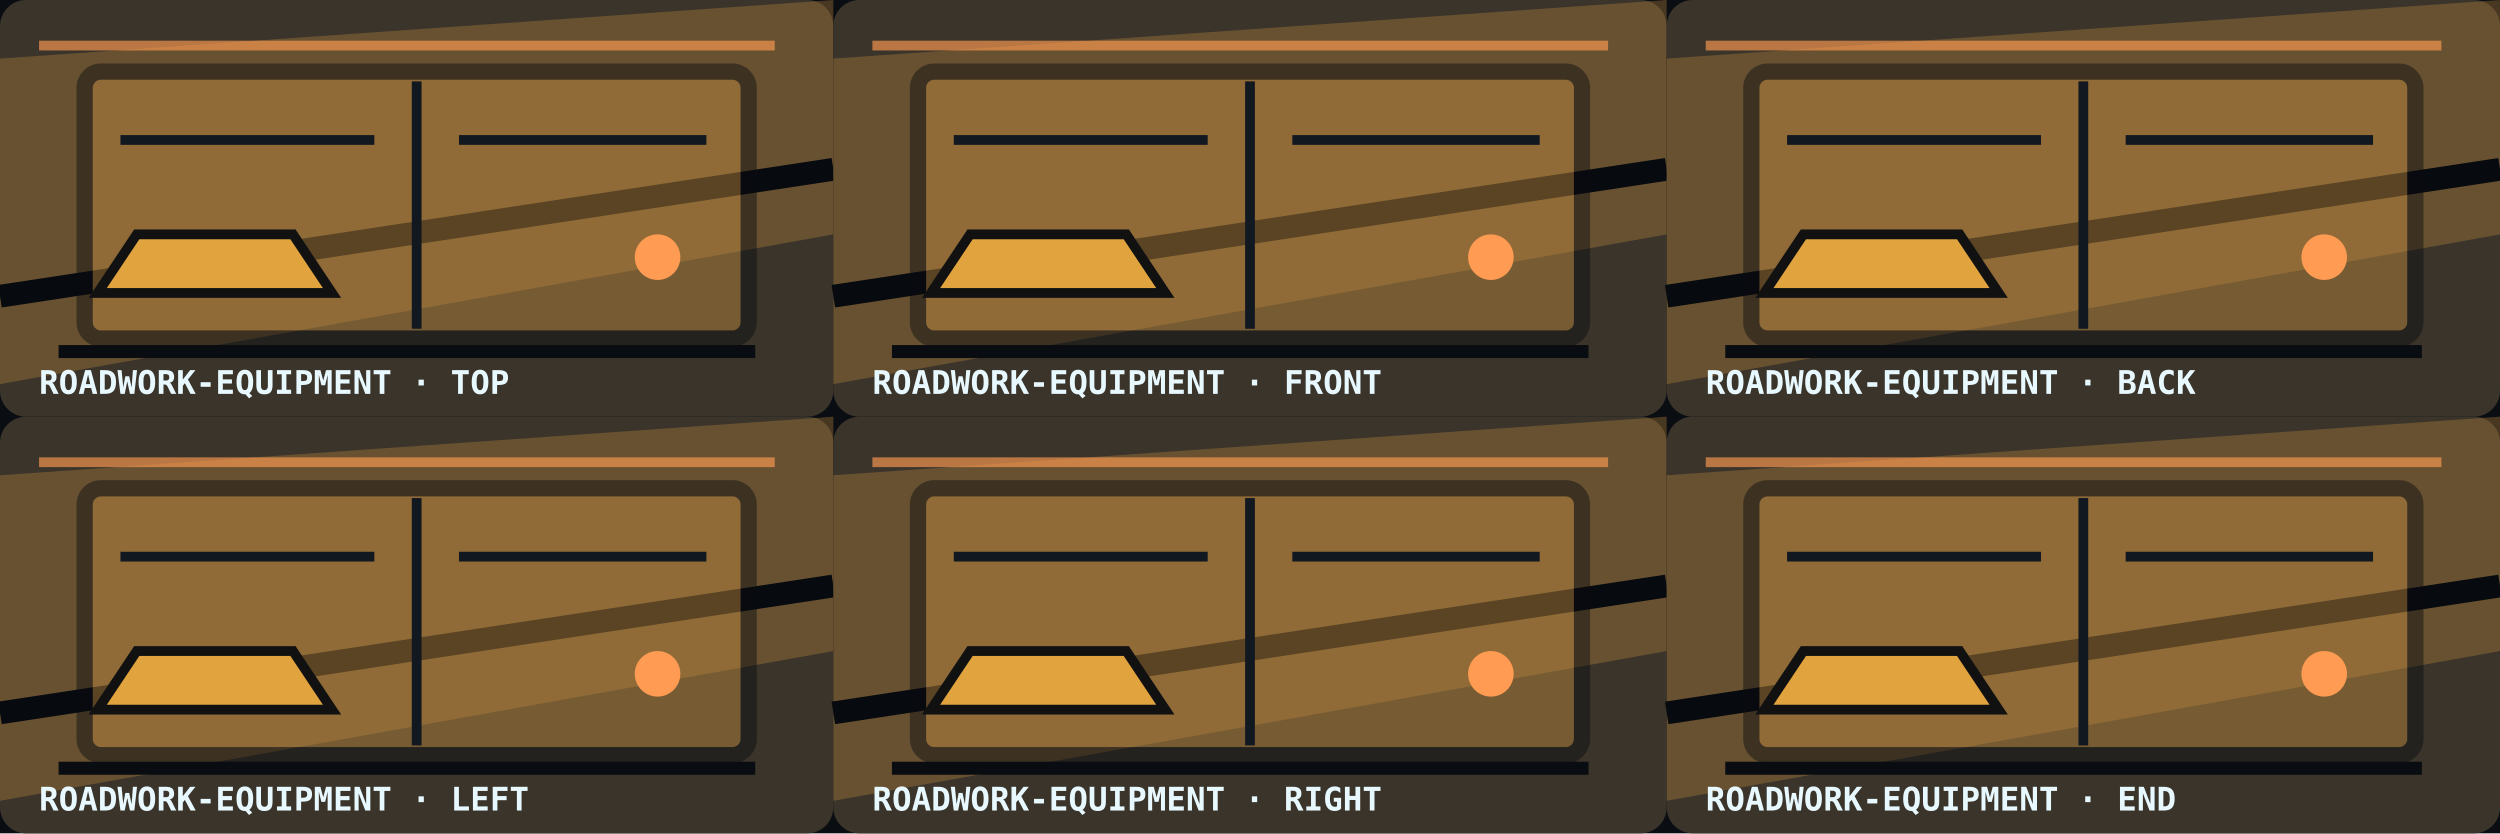
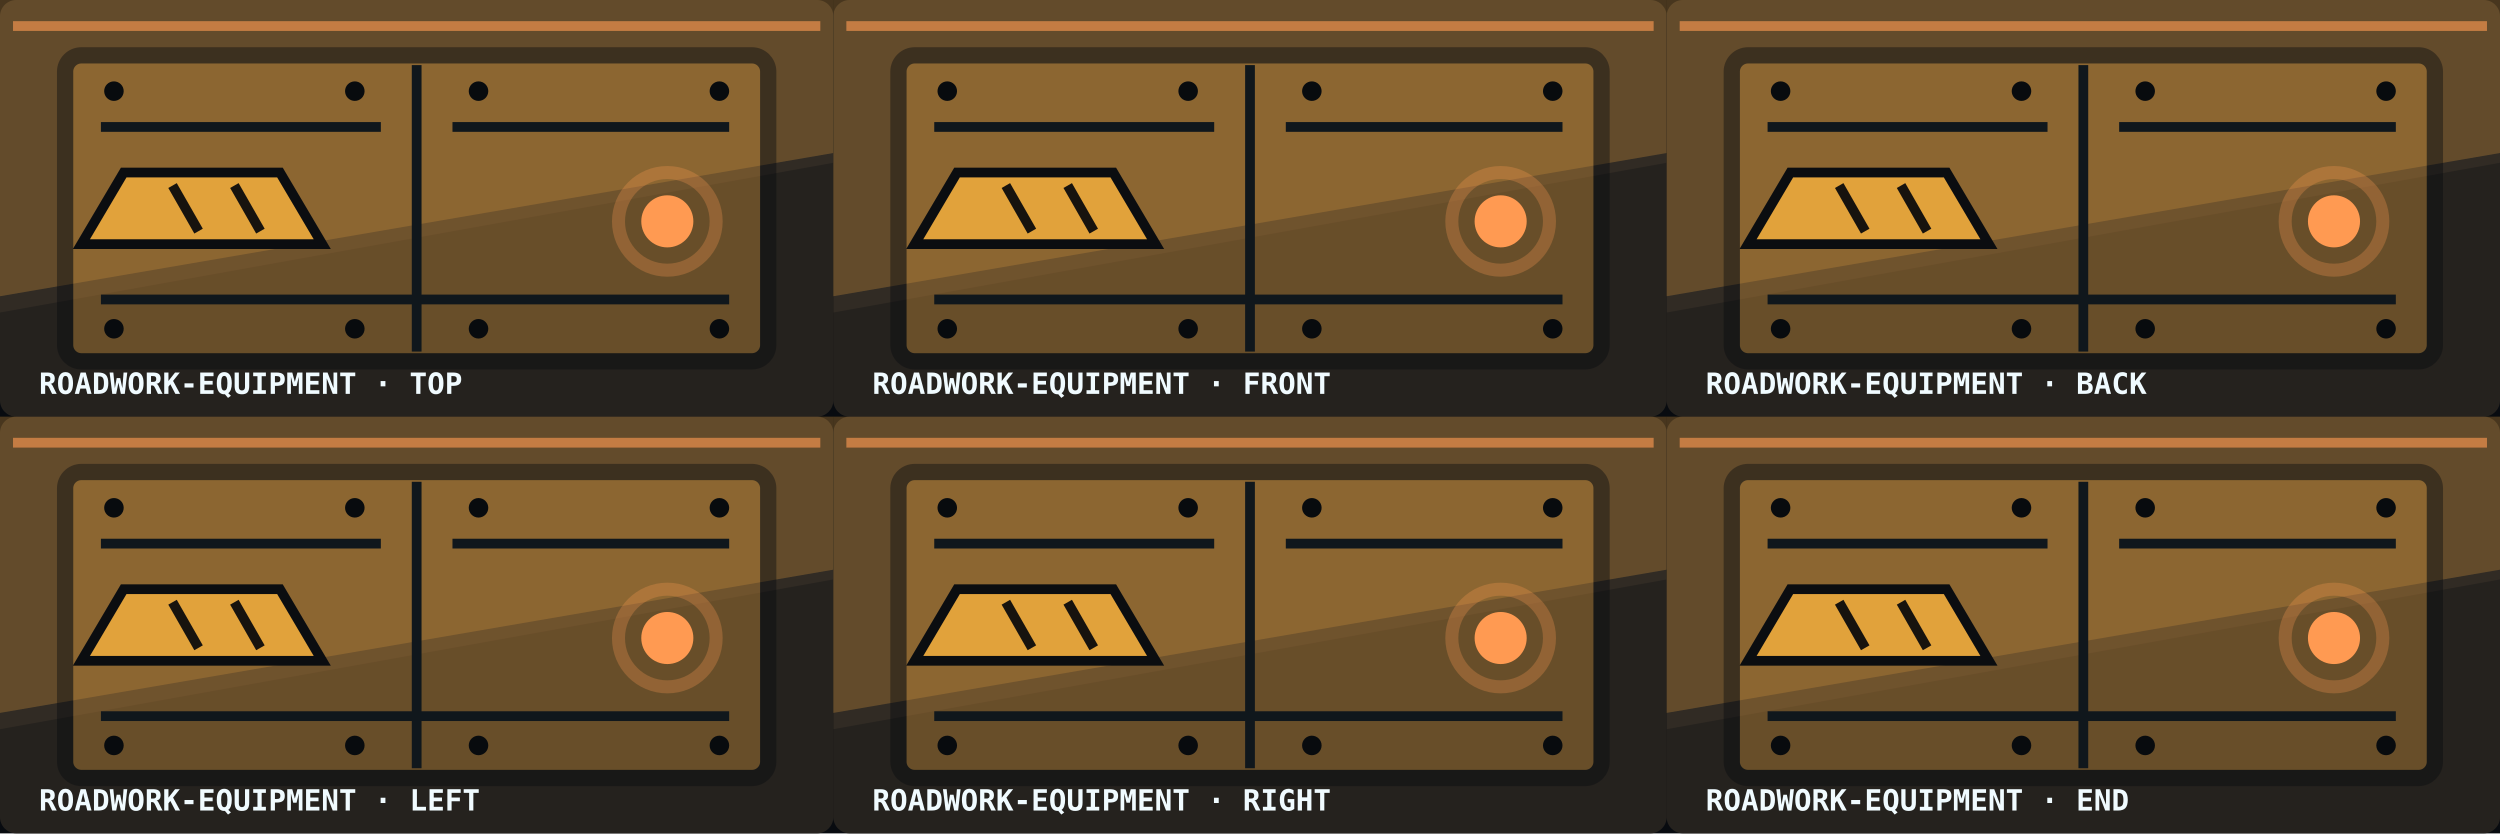
<svg xmlns="http://www.w3.org/2000/svg" width="768" height="256" viewBox="0 0 768 256">
-   <rect width="768" height="256" fill="#0a0d12" />
+   <rect width="768" height="256" fill="#080b10" />
  <g transform="translate(0 0)">
-     <rect width="256" height="128" rx="8" fill="#3a342a" />
-     <path d="M0 18 L256 0 L256 72 L0 118Z" fill="#c08b3e" opacity=".34" />
-     <path d="M0 91 L256 52" stroke="#070a0e" stroke-width="7" />
-     <path d="M12 14 L238 14" stroke="#ff9b52" stroke-width="3" opacity=".65" />
-     <path d="M18 108 L232 108" stroke="#090c10" stroke-width="4" />
-     <rect x="26" y="22" width="204" height="82" rx="5" fill="#c08b3e" opacity=".45" stroke="#090c10" stroke-width="5" />
-     <path d="M128 25v76M37 43h78m26 0h76" stroke="#111820" stroke-width="3" />
-     <path d="M42 72h48l12 18H30Z" fill="#e0a33e" stroke="#111" stroke-width="3" />
-     <circle cx="202" cy="79" r="7" fill="#ff9b52" />
-     <text x="12" y="121" fill="#e8f8ff" font-family="monospace" font-size="10" font-weight="700">ROADWORK-EQUIPMENT · TOP</text>
+     <rect width="256" height="128" rx="5" fill="#312b24" />
+     <path d="M0 0H256V47L0 91Z" fill="#c58b39" opacity=".34" />
+     <path d="M0 96L256 50V128H0Z" fill="#070a0e" opacity=".28" />
+     <path d="M4 8L252 8" stroke="#ff9a52" stroke-width="3" opacity=".62" />
+     <rect x="20" y="17" width="216" height="94" rx="5" fill="#c58b39" opacity=".42" stroke="#070a0e" stroke-width="5" />
+     <path d="M128 20v88M31 39h86m22 0h85M31 92h193" stroke="#10171c" stroke-width="3" />
+     <g fill="#080b0e">
+       <circle cx="35" cy="28" r="3" />
+       <circle cx="35" cy="101" r="3" />
+       <circle cx="109" cy="28" r="3" />
+       <circle cx="109" cy="101" r="3" />
+       <circle cx="147" cy="28" r="3" />
+       <circle cx="147" cy="101" r="3" />
+       <circle cx="221" cy="28" r="3" />
+       <circle cx="221" cy="101" r="3" />
+     </g>
+     <path d="M38 53h48l13 22H25Z" fill="#e1a23b" stroke="#0b0d10" stroke-width="3" />
+     <path d="M53 57l8 14m11-14l8 14" stroke="#17130e" stroke-width="3" />
+     <circle cx="205" cy="68" r="8" fill="#ff9a52" />
+     <circle cx="205" cy="68" r="15" fill="none" stroke="#ff9a52" opacity=".28" stroke-width="4" />
+     <text x="12" y="121" fill="#f0fbff" font-family="monospace" font-size="9" font-weight="700">ROADWORK-EQUIPMENT · TOP</text>
  </g>
  <g transform="translate(256 0)">
-     <rect width="256" height="128" rx="8" fill="#3a342a" />
-     <path d="M0 18 L256 0 L256 72 L0 118Z" fill="#c08b3e" opacity=".34" />
-     <path d="M0 91 L256 52" stroke="#070a0e" stroke-width="7" />
-     <path d="M12 14 L238 14" stroke="#ff9b52" stroke-width="3" opacity=".65" />
-     <path d="M18 108 L232 108" stroke="#090c10" stroke-width="4" />
-     <rect x="26" y="22" width="204" height="82" rx="5" fill="#c08b3e" opacity=".45" stroke="#090c10" stroke-width="5" />
-     <path d="M128 25v76M37 43h78m26 0h76" stroke="#111820" stroke-width="3" />
-     <path d="M42 72h48l12 18H30Z" fill="#e0a33e" stroke="#111" stroke-width="3" />
-     <circle cx="202" cy="79" r="7" fill="#ff9b52" />
-     <text x="12" y="121" fill="#e8f8ff" font-family="monospace" font-size="10" font-weight="700">ROADWORK-EQUIPMENT · FRONT</text>
+     <rect width="256" height="128" rx="5" fill="#312b24" />
+     <path d="M0 0H256V47L0 91Z" fill="#c58b39" opacity=".34" />
+     <path d="M0 96L256 50V128H0Z" fill="#070a0e" opacity=".28" />
+     <path d="M4 8L252 8" stroke="#ff9a52" stroke-width="3" opacity=".62" />
+     <rect x="20" y="17" width="216" height="94" rx="5" fill="#c58b39" opacity=".42" stroke="#070a0e" stroke-width="5" />
+     <path d="M128 20v88M31 39h86m22 0h85M31 92h193" stroke="#10171c" stroke-width="3" />
+     <g fill="#080b0e">
+       <circle cx="35" cy="28" r="3" />
+       <circle cx="35" cy="101" r="3" />
+       <circle cx="109" cy="28" r="3" />
+       <circle cx="109" cy="101" r="3" />
+       <circle cx="147" cy="28" r="3" />
+       <circle cx="147" cy="101" r="3" />
+       <circle cx="221" cy="28" r="3" />
+       <circle cx="221" cy="101" r="3" />
+     </g>
+     <path d="M38 53h48l13 22H25Z" fill="#e1a23b" stroke="#0b0d10" stroke-width="3" />
+     <path d="M53 57l8 14m11-14l8 14" stroke="#17130e" stroke-width="3" />
+     <circle cx="205" cy="68" r="8" fill="#ff9a52" />
+     <circle cx="205" cy="68" r="15" fill="none" stroke="#ff9a52" opacity=".28" stroke-width="4" />
+     <text x="12" y="121" fill="#f0fbff" font-family="monospace" font-size="9" font-weight="700">ROADWORK-EQUIPMENT · FRONT</text>
  </g>
  <g transform="translate(512 0)">
-     <rect width="256" height="128" rx="8" fill="#3a342a" />
-     <path d="M0 18 L256 0 L256 72 L0 118Z" fill="#c08b3e" opacity=".34" />
-     <path d="M0 91 L256 52" stroke="#070a0e" stroke-width="7" />
-     <path d="M12 14 L238 14" stroke="#ff9b52" stroke-width="3" opacity=".65" />
-     <path d="M18 108 L232 108" stroke="#090c10" stroke-width="4" />
-     <rect x="26" y="22" width="204" height="82" rx="5" fill="#c08b3e" opacity=".45" stroke="#090c10" stroke-width="5" />
-     <path d="M128 25v76M37 43h78m26 0h76" stroke="#111820" stroke-width="3" />
-     <path d="M42 72h48l12 18H30Z" fill="#e0a33e" stroke="#111" stroke-width="3" />
-     <circle cx="202" cy="79" r="7" fill="#ff9b52" />
-     <text x="12" y="121" fill="#e8f8ff" font-family="monospace" font-size="10" font-weight="700">ROADWORK-EQUIPMENT · BACK</text>
+     <rect width="256" height="128" rx="5" fill="#312b24" />
+     <path d="M0 0H256V47L0 91Z" fill="#c58b39" opacity=".34" />
+     <path d="M0 96L256 50V128H0Z" fill="#070a0e" opacity=".28" />
+     <path d="M4 8L252 8" stroke="#ff9a52" stroke-width="3" opacity=".62" />
+     <rect x="20" y="17" width="216" height="94" rx="5" fill="#c58b39" opacity=".42" stroke="#070a0e" stroke-width="5" />
+     <path d="M128 20v88M31 39h86m22 0h85M31 92h193" stroke="#10171c" stroke-width="3" />
+     <g fill="#080b0e">
+       <circle cx="35" cy="28" r="3" />
+       <circle cx="35" cy="101" r="3" />
+       <circle cx="109" cy="28" r="3" />
+       <circle cx="109" cy="101" r="3" />
+       <circle cx="147" cy="28" r="3" />
+       <circle cx="147" cy="101" r="3" />
+       <circle cx="221" cy="28" r="3" />
+       <circle cx="221" cy="101" r="3" />
+     </g>
+     <path d="M38 53h48l13 22H25Z" fill="#e1a23b" stroke="#0b0d10" stroke-width="3" />
+     <path d="M53 57l8 14m11-14l8 14" stroke="#17130e" stroke-width="3" />
+     <circle cx="205" cy="68" r="8" fill="#ff9a52" />
+     <circle cx="205" cy="68" r="15" fill="none" stroke="#ff9a52" opacity=".28" stroke-width="4" />
+     <text x="12" y="121" fill="#f0fbff" font-family="monospace" font-size="9" font-weight="700">ROADWORK-EQUIPMENT · BACK</text>
  </g>
  <g transform="translate(0 128)">
-     <rect width="256" height="128" rx="8" fill="#3a342a" />
-     <path d="M0 18 L256 0 L256 72 L0 118Z" fill="#c08b3e" opacity=".34" />
-     <path d="M0 91 L256 52" stroke="#070a0e" stroke-width="7" />
-     <path d="M12 14 L238 14" stroke="#ff9b52" stroke-width="3" opacity=".65" />
-     <path d="M18 108 L232 108" stroke="#090c10" stroke-width="4" />
-     <rect x="26" y="22" width="204" height="82" rx="5" fill="#c08b3e" opacity=".45" stroke="#090c10" stroke-width="5" />
-     <path d="M128 25v76M37 43h78m26 0h76" stroke="#111820" stroke-width="3" />
-     <path d="M42 72h48l12 18H30Z" fill="#e0a33e" stroke="#111" stroke-width="3" />
-     <circle cx="202" cy="79" r="7" fill="#ff9b52" />
-     <text x="12" y="121" fill="#e8f8ff" font-family="monospace" font-size="10" font-weight="700">ROADWORK-EQUIPMENT · LEFT</text>
+     <rect width="256" height="128" rx="5" fill="#312b24" />
+     <path d="M0 0H256V47L0 91Z" fill="#c58b39" opacity=".34" />
+     <path d="M0 96L256 50V128H0Z" fill="#070a0e" opacity=".28" />
+     <path d="M4 8L252 8" stroke="#ff9a52" stroke-width="3" opacity=".62" />
+     <rect x="20" y="17" width="216" height="94" rx="5" fill="#c58b39" opacity=".42" stroke="#070a0e" stroke-width="5" />
+     <path d="M128 20v88M31 39h86m22 0h85M31 92h193" stroke="#10171c" stroke-width="3" />
+     <g fill="#080b0e">
+       <circle cx="35" cy="28" r="3" />
+       <circle cx="35" cy="101" r="3" />
+       <circle cx="109" cy="28" r="3" />
+       <circle cx="109" cy="101" r="3" />
+       <circle cx="147" cy="28" r="3" />
+       <circle cx="147" cy="101" r="3" />
+       <circle cx="221" cy="28" r="3" />
+       <circle cx="221" cy="101" r="3" />
+     </g>
+     <path d="M38 53h48l13 22H25Z" fill="#e1a23b" stroke="#0b0d10" stroke-width="3" />
+     <path d="M53 57l8 14m11-14l8 14" stroke="#17130e" stroke-width="3" />
+     <circle cx="205" cy="68" r="8" fill="#ff9a52" />
+     <circle cx="205" cy="68" r="15" fill="none" stroke="#ff9a52" opacity=".28" stroke-width="4" />
+     <text x="12" y="121" fill="#f0fbff" font-family="monospace" font-size="9" font-weight="700">ROADWORK-EQUIPMENT · LEFT</text>
  </g>
  <g transform="translate(256 128)">
-     <rect width="256" height="128" rx="8" fill="#3a342a" />
-     <path d="M0 18 L256 0 L256 72 L0 118Z" fill="#c08b3e" opacity=".34" />
-     <path d="M0 91 L256 52" stroke="#070a0e" stroke-width="7" />
-     <path d="M12 14 L238 14" stroke="#ff9b52" stroke-width="3" opacity=".65" />
-     <path d="M18 108 L232 108" stroke="#090c10" stroke-width="4" />
-     <rect x="26" y="22" width="204" height="82" rx="5" fill="#c08b3e" opacity=".45" stroke="#090c10" stroke-width="5" />
-     <path d="M128 25v76M37 43h78m26 0h76" stroke="#111820" stroke-width="3" />
-     <path d="M42 72h48l12 18H30Z" fill="#e0a33e" stroke="#111" stroke-width="3" />
-     <circle cx="202" cy="79" r="7" fill="#ff9b52" />
-     <text x="12" y="121" fill="#e8f8ff" font-family="monospace" font-size="10" font-weight="700">ROADWORK-EQUIPMENT · RIGHT</text>
+     <rect width="256" height="128" rx="5" fill="#312b24" />
+     <path d="M0 0H256V47L0 91Z" fill="#c58b39" opacity=".34" />
+     <path d="M0 96L256 50V128H0Z" fill="#070a0e" opacity=".28" />
+     <path d="M4 8L252 8" stroke="#ff9a52" stroke-width="3" opacity=".62" />
+     <rect x="20" y="17" width="216" height="94" rx="5" fill="#c58b39" opacity=".42" stroke="#070a0e" stroke-width="5" />
+     <path d="M128 20v88M31 39h86m22 0h85M31 92h193" stroke="#10171c" stroke-width="3" />
+     <g fill="#080b0e">
+       <circle cx="35" cy="28" r="3" />
+       <circle cx="35" cy="101" r="3" />
+       <circle cx="109" cy="28" r="3" />
+       <circle cx="109" cy="101" r="3" />
+       <circle cx="147" cy="28" r="3" />
+       <circle cx="147" cy="101" r="3" />
+       <circle cx="221" cy="28" r="3" />
+       <circle cx="221" cy="101" r="3" />
+     </g>
+     <path d="M38 53h48l13 22H25Z" fill="#e1a23b" stroke="#0b0d10" stroke-width="3" />
+     <path d="M53 57l8 14m11-14l8 14" stroke="#17130e" stroke-width="3" />
+     <circle cx="205" cy="68" r="8" fill="#ff9a52" />
+     <circle cx="205" cy="68" r="15" fill="none" stroke="#ff9a52" opacity=".28" stroke-width="4" />
+     <text x="12" y="121" fill="#f0fbff" font-family="monospace" font-size="9" font-weight="700">ROADWORK-EQUIPMENT · RIGHT</text>
  </g>
  <g transform="translate(512 128)">
-     <rect width="256" height="128" rx="8" fill="#3a342a" />
-     <path d="M0 18 L256 0 L256 72 L0 118Z" fill="#c08b3e" opacity=".34" />
-     <path d="M0 91 L256 52" stroke="#070a0e" stroke-width="7" />
-     <path d="M12 14 L238 14" stroke="#ff9b52" stroke-width="3" opacity=".65" />
-     <path d="M18 108 L232 108" stroke="#090c10" stroke-width="4" />
-     <rect x="26" y="22" width="204" height="82" rx="5" fill="#c08b3e" opacity=".45" stroke="#090c10" stroke-width="5" />
-     <path d="M128 25v76M37 43h78m26 0h76" stroke="#111820" stroke-width="3" />
-     <path d="M42 72h48l12 18H30Z" fill="#e0a33e" stroke="#111" stroke-width="3" />
-     <circle cx="202" cy="79" r="7" fill="#ff9b52" />
-     <text x="12" y="121" fill="#e8f8ff" font-family="monospace" font-size="10" font-weight="700">ROADWORK-EQUIPMENT · END</text>
+     <rect width="256" height="128" rx="5" fill="#312b24" />
+     <path d="M0 0H256V47L0 91Z" fill="#c58b39" opacity=".34" />
+     <path d="M0 96L256 50V128H0Z" fill="#070a0e" opacity=".28" />
+     <path d="M4 8L252 8" stroke="#ff9a52" stroke-width="3" opacity=".62" />
+     <rect x="20" y="17" width="216" height="94" rx="5" fill="#c58b39" opacity=".42" stroke="#070a0e" stroke-width="5" />
+     <path d="M128 20v88M31 39h86m22 0h85M31 92h193" stroke="#10171c" stroke-width="3" />
+     <g fill="#080b0e">
+       <circle cx="35" cy="28" r="3" />
+       <circle cx="35" cy="101" r="3" />
+       <circle cx="109" cy="28" r="3" />
+       <circle cx="109" cy="101" r="3" />
+       <circle cx="147" cy="28" r="3" />
+       <circle cx="147" cy="101" r="3" />
+       <circle cx="221" cy="28" r="3" />
+       <circle cx="221" cy="101" r="3" />
+     </g>
+     <path d="M38 53h48l13 22H25Z" fill="#e1a23b" stroke="#0b0d10" stroke-width="3" />
+     <path d="M53 57l8 14m11-14l8 14" stroke="#17130e" stroke-width="3" />
+     <circle cx="205" cy="68" r="8" fill="#ff9a52" />
+     <circle cx="205" cy="68" r="15" fill="none" stroke="#ff9a52" opacity=".28" stroke-width="4" />
+     <text x="12" y="121" fill="#f0fbff" font-family="monospace" font-size="9" font-weight="700">ROADWORK-EQUIPMENT · END</text>
  </g>
</svg>
